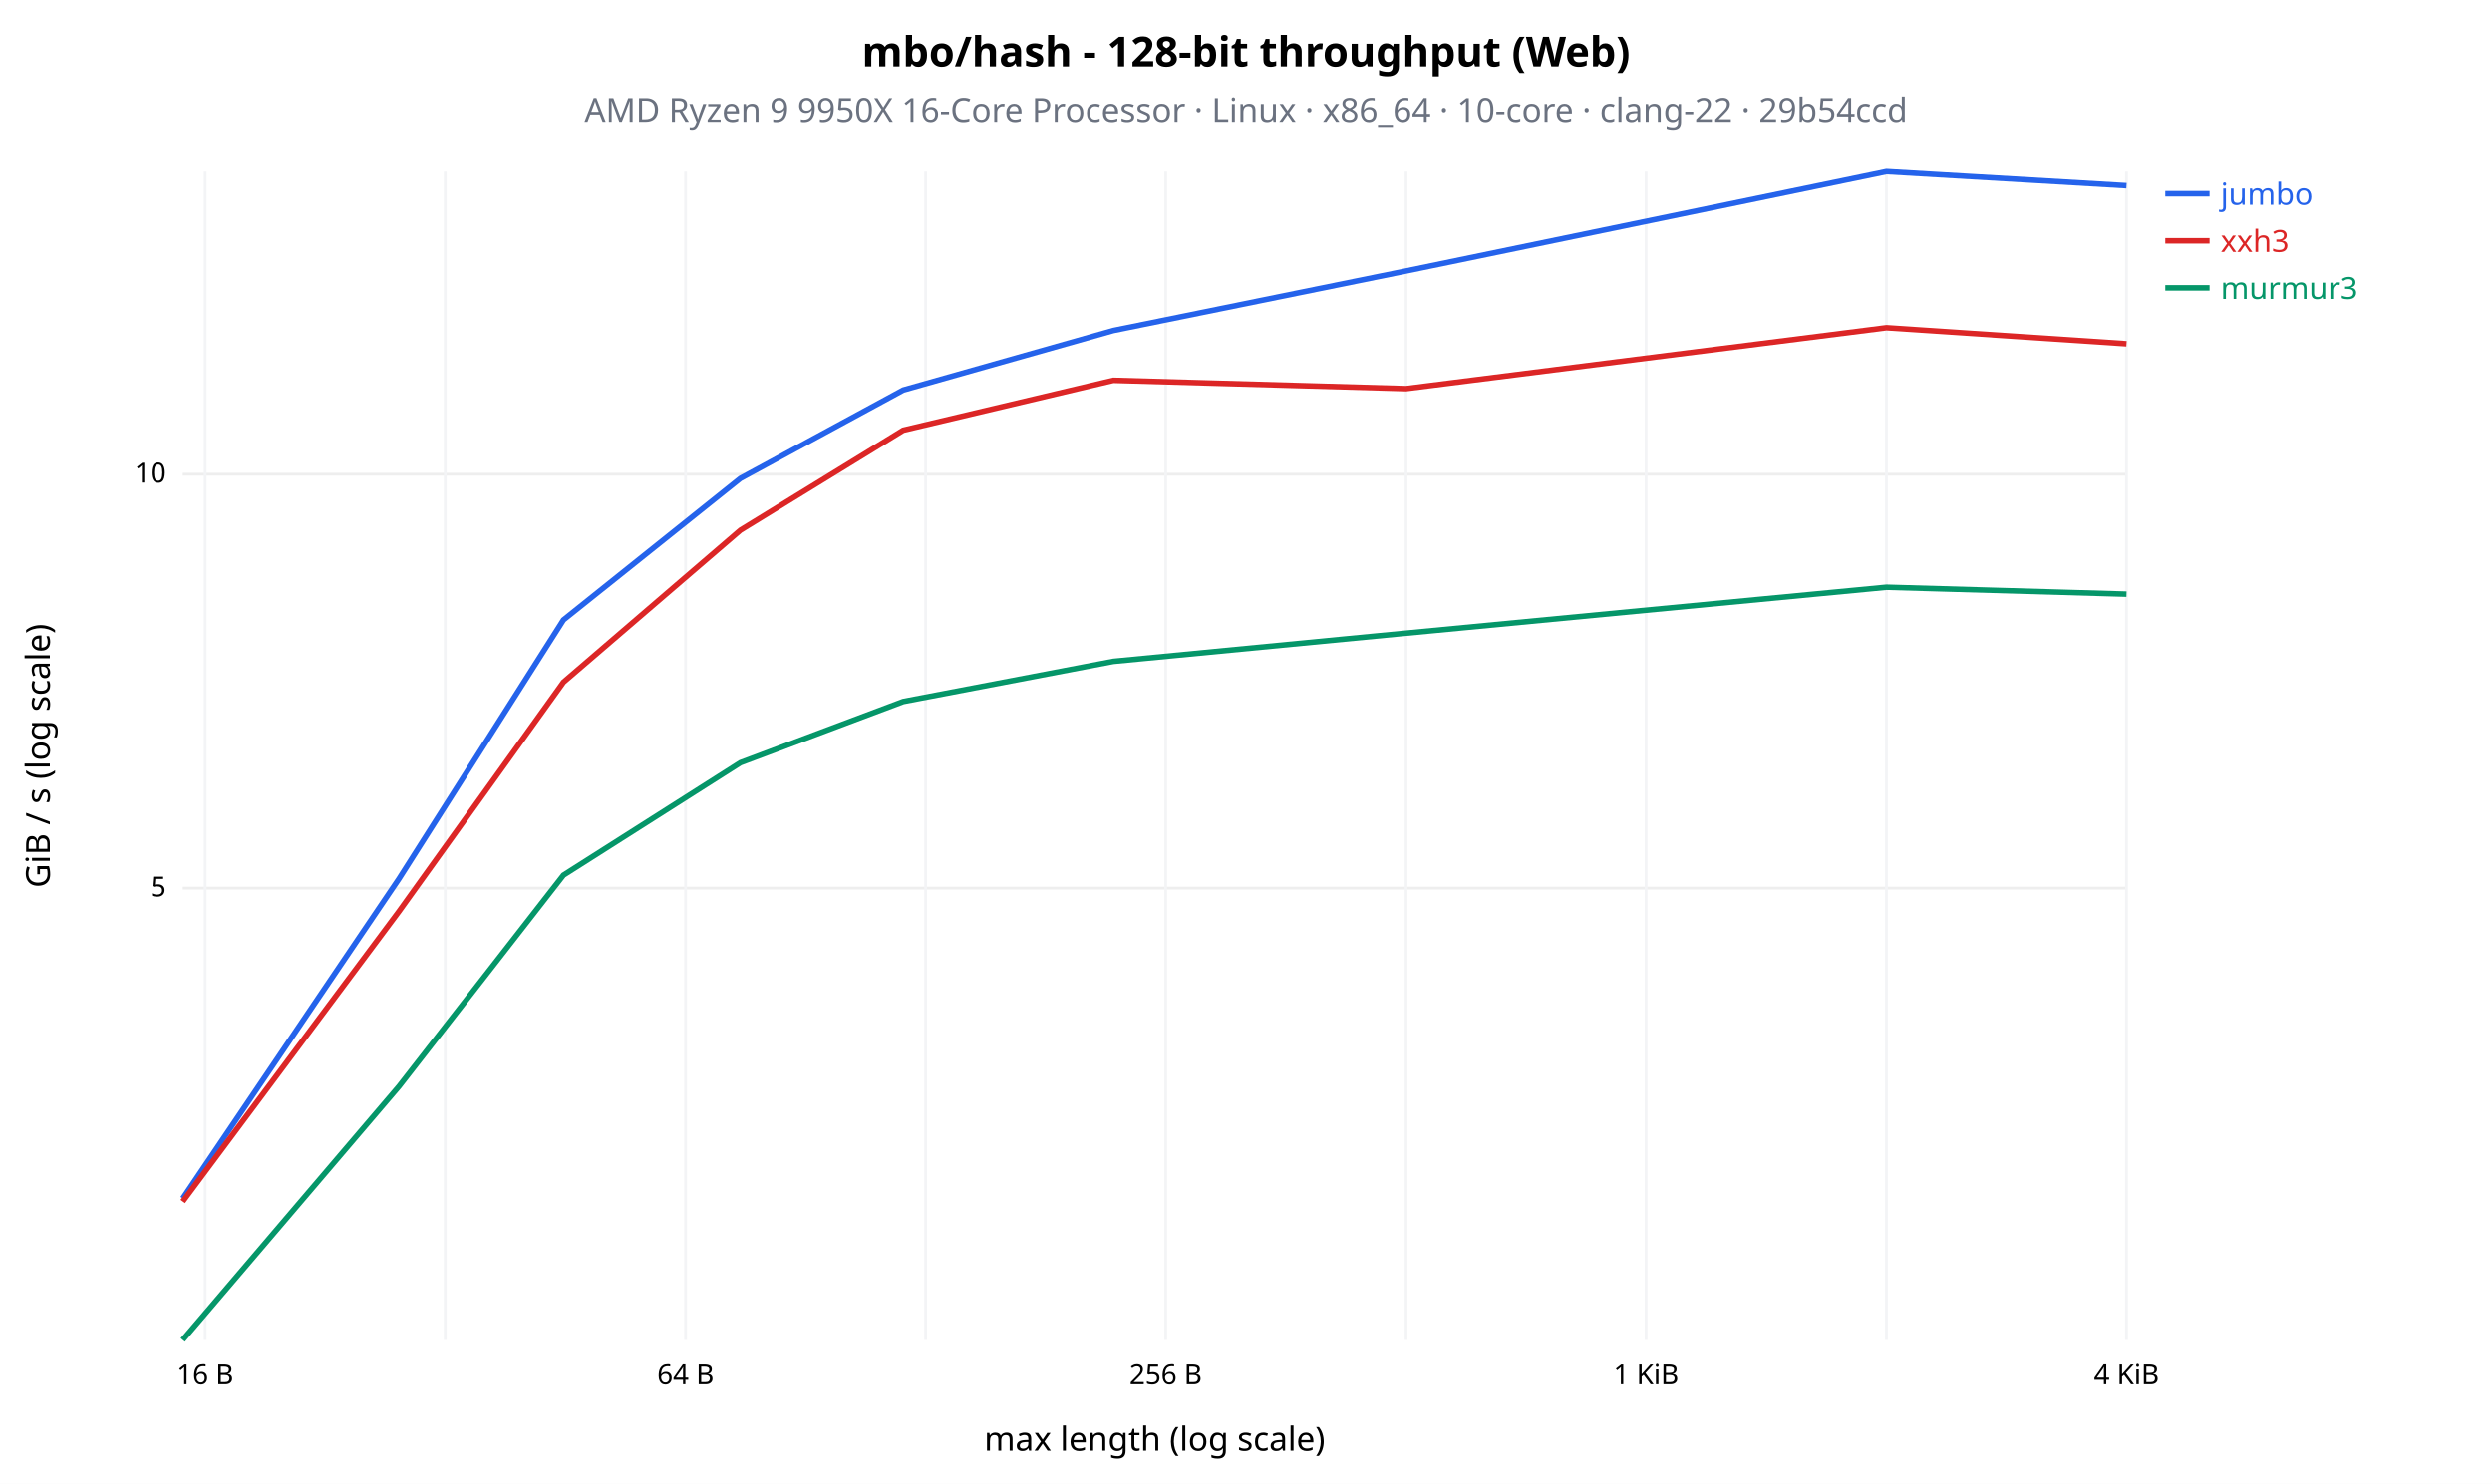
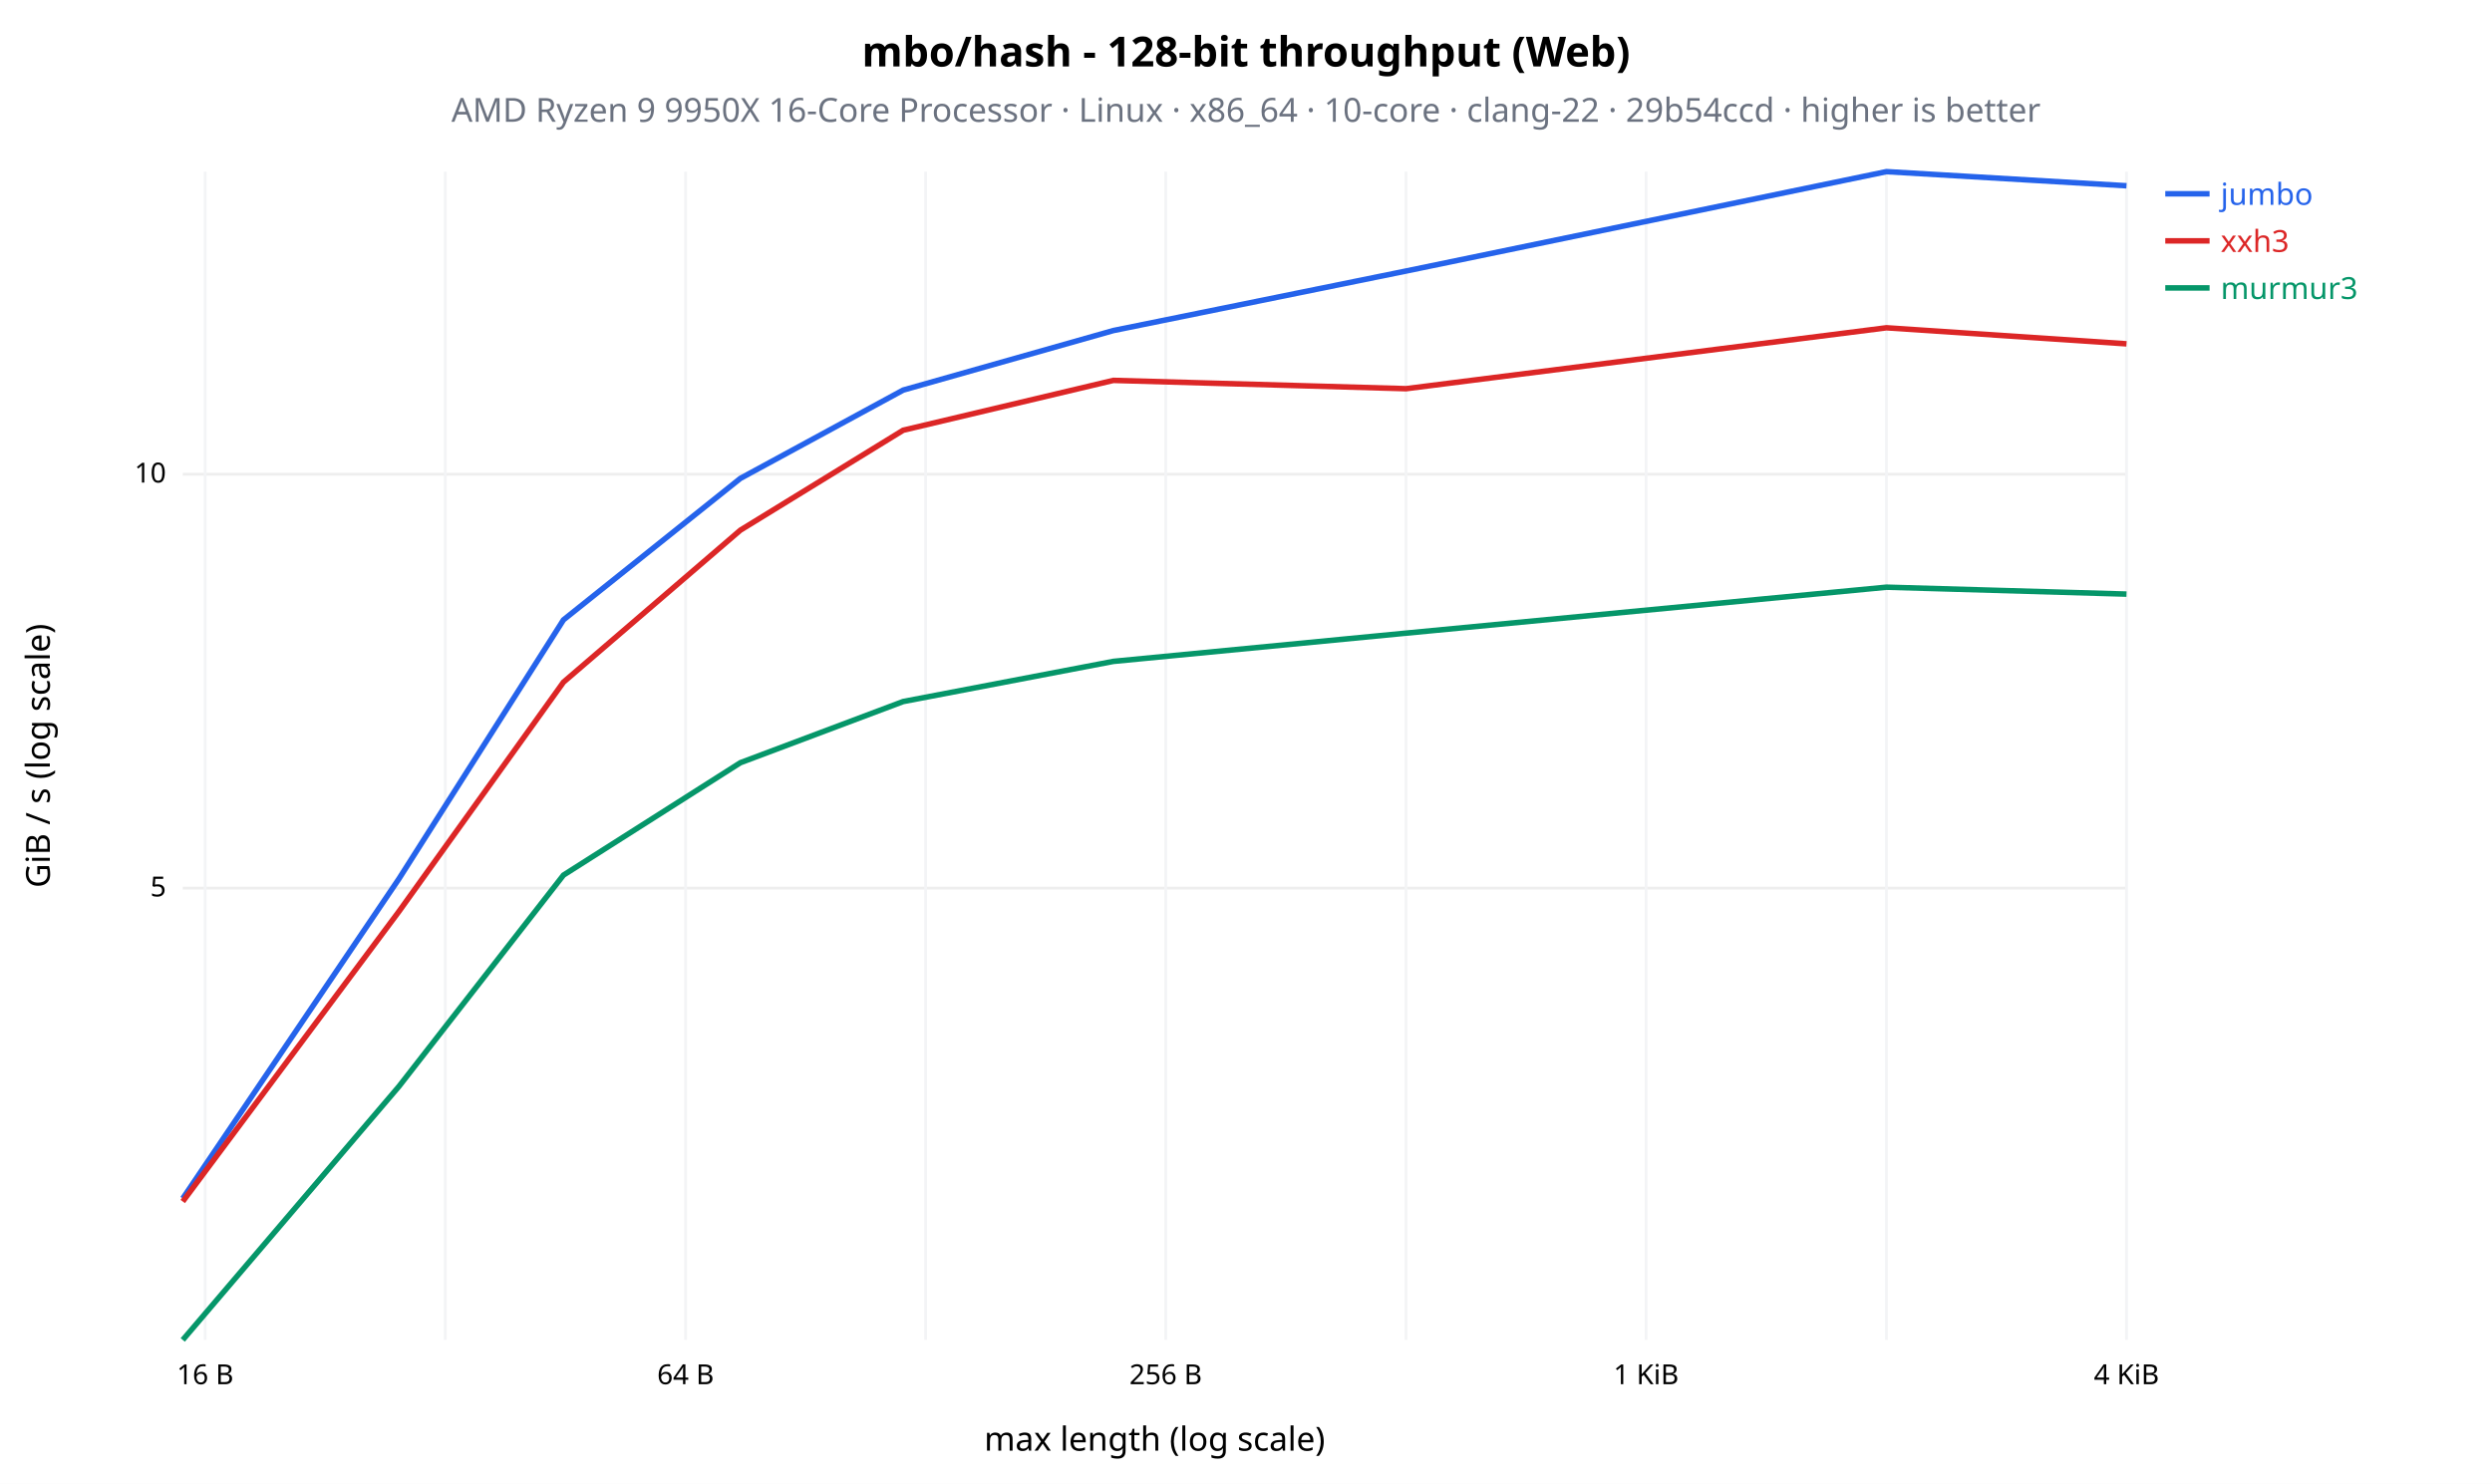
<svg xmlns="http://www.w3.org/2000/svg" width="900" height="536" font-family="sans-serif">
  <rect width="900" height="536" fill="white" />
  <text x="450" y="24" font-size="15" font-weight="bold" text-anchor="middle">mbo/hash - 128-bit throughput (Web)</text>
-   <text x="450" y="44" font-size="12" fill="#6b7280" text-anchor="middle">AMD Ryzen 9 9950X 16-Core Processor · Linux · x86_64 · 10-core · clang-22 · 29b54ccd</text>
+   <text x="450" y="44" font-size="12" fill="#6b7280" text-anchor="middle">AMD Ryzen 9 9950X 16-Core Processor · Linux · x86_64 · 10-core · clang-22 · 29b54ccd · higher is better</text>
  <line x1="66" y1="320.8" x2="768.0" y2="320.8" stroke="#eee" />
  <text x="60" y="323.8" font-size="10" text-anchor="end">5</text>
  <line x1="66" y1="171.3" x2="768.0" y2="171.3" stroke="#eee" />
  <text x="60" y="174.3" font-size="10" text-anchor="end">10</text>
  <line x1="74.1" y1="62" x2="74.1" y2="484.0" stroke="#f3f4f6" />
  <text x="74.1" y="500.0" font-size="10" text-anchor="middle">16 B</text>
  <line x1="160.8" y1="62" x2="160.8" y2="484.0" stroke="#f3f4f6" />
  <line x1="247.6" y1="62" x2="247.6" y2="484.0" stroke="#f3f4f6" />
  <text x="247.6" y="500.0" font-size="10" text-anchor="middle">64 B</text>
  <line x1="334.3" y1="62" x2="334.3" y2="484.0" stroke="#f3f4f6" />
  <line x1="421.0" y1="62" x2="421.0" y2="484.0" stroke="#f3f4f6" />
  <text x="421.0" y="500.0" font-size="10" text-anchor="middle">256 B</text>
  <line x1="507.8" y1="62" x2="507.8" y2="484.0" stroke="#f3f4f6" />
  <line x1="594.5" y1="62" x2="594.5" y2="484.0" stroke="#f3f4f6" />
  <text x="594.5" y="500.0" font-size="10" text-anchor="middle">1 KiB</text>
  <line x1="681.3" y1="62" x2="681.3" y2="484.0" stroke="#f3f4f6" />
  <line x1="768.0" y1="62" x2="768.0" y2="484.0" stroke="#f3f4f6" />
  <text x="768.0" y="500.0" font-size="10" text-anchor="middle">4 KiB</text>
  <text x="417" y="524" font-size="12" text-anchor="middle">max length (log scale)</text>
  <text x="18" y="273" font-size="12" transform="rotate(-90 18 273)" text-anchor="middle">GiB / s (log scale)</text>
  <polyline points="66.0,432.9 144.1,317.4 203.5,223.9 267.4,172.8 326.2,140.9 402.1,119.4 507.8,97.9 681.3,62.0 768.0,67.1" fill="none" stroke="#2563eb" stroke-width="2" />
  <line x1="782.0" y1="70.0" x2="798.0" y2="70.0" stroke="#2563eb" stroke-width="2" />
  <text x="802.0" y="74.0" font-size="11" fill="#2563eb">jumbo</text>
  <polyline points="66.0,434.0 144.1,329.2 203.5,246.4 267.4,191.5 326.2,155.4 402.1,137.4 507.8,140.4 681.3,118.4 768.0,124.2" fill="none" stroke="#dc2626" stroke-width="2" />
  <line x1="782.0" y1="87.0" x2="798.0" y2="87.0" stroke="#dc2626" stroke-width="2" />
  <text x="802.0" y="91.0" font-size="11" fill="#dc2626">xxh3</text>
  <polyline points="66.0,484.0 144.1,392.4 203.5,316.1 267.4,275.5 326.2,253.4 402.1,238.9 507.8,228.7 681.3,212.1 768.0,214.6" fill="none" stroke="#059669" stroke-width="2" />
  <line x1="782.0" y1="104.0" x2="798.0" y2="104.0" stroke="#059669" stroke-width="2" />
  <text x="802.0" y="108.0" font-size="11" fill="#059669">murmur3</text>
</svg>
